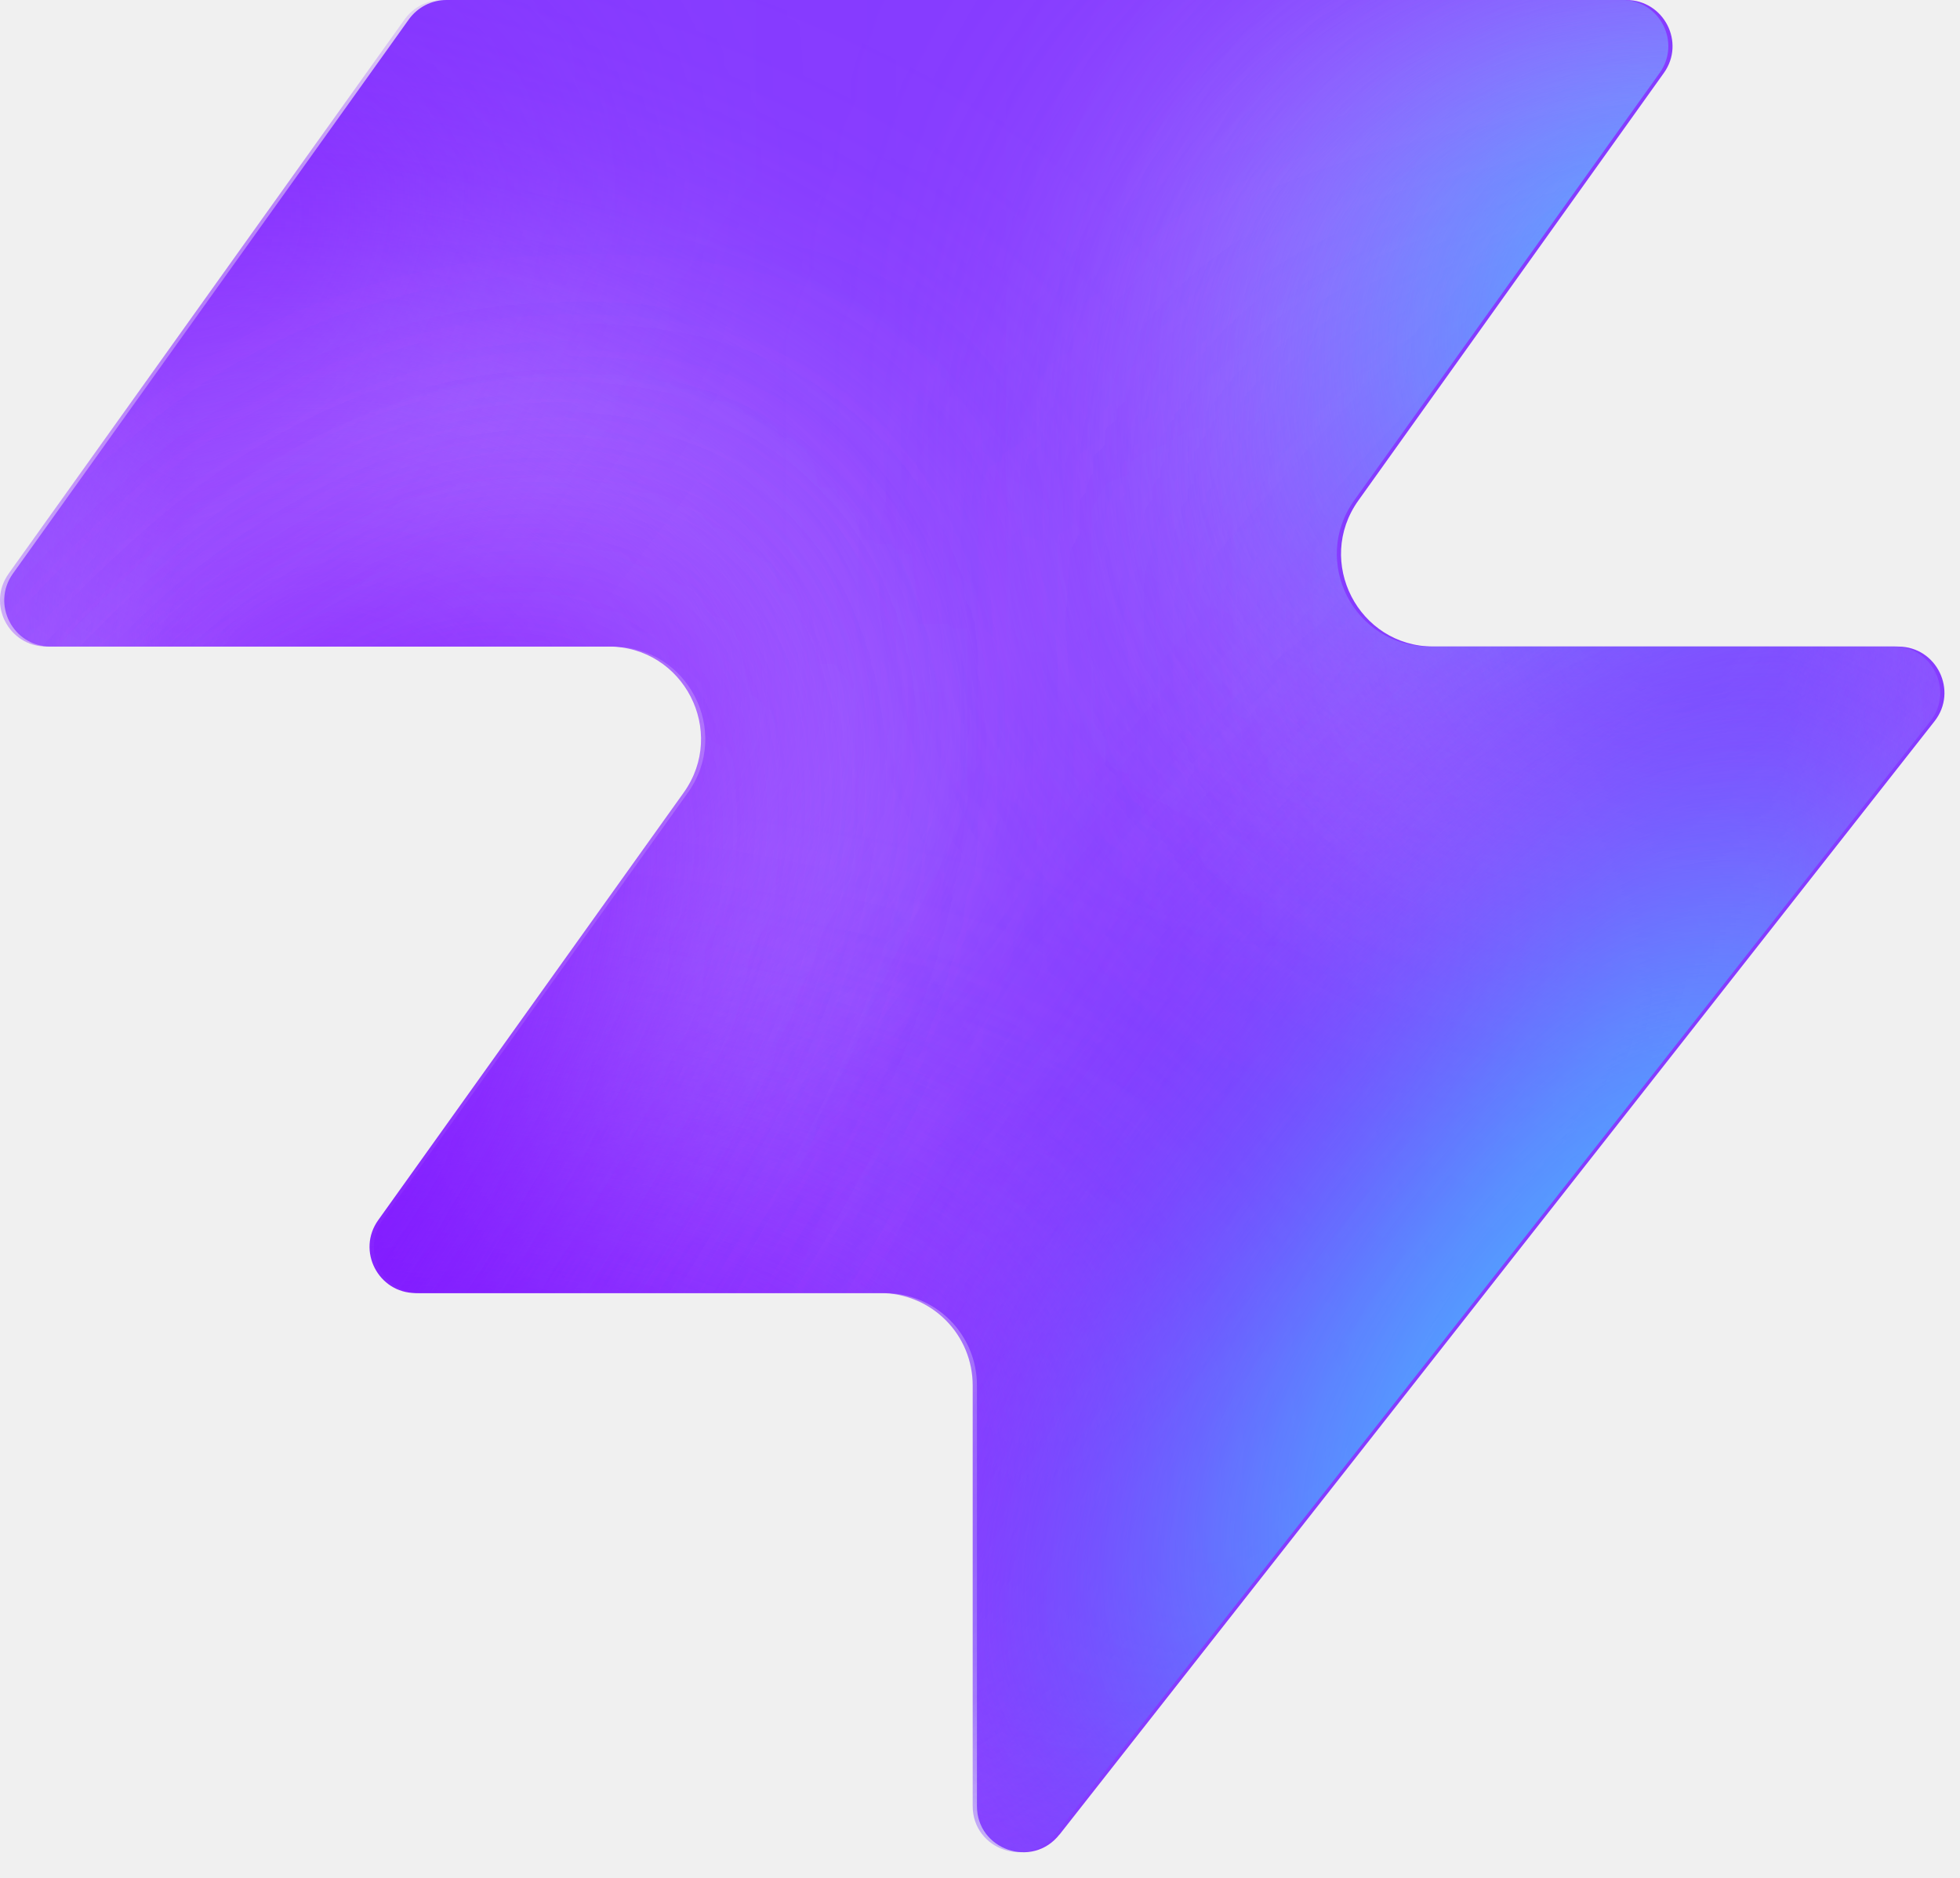
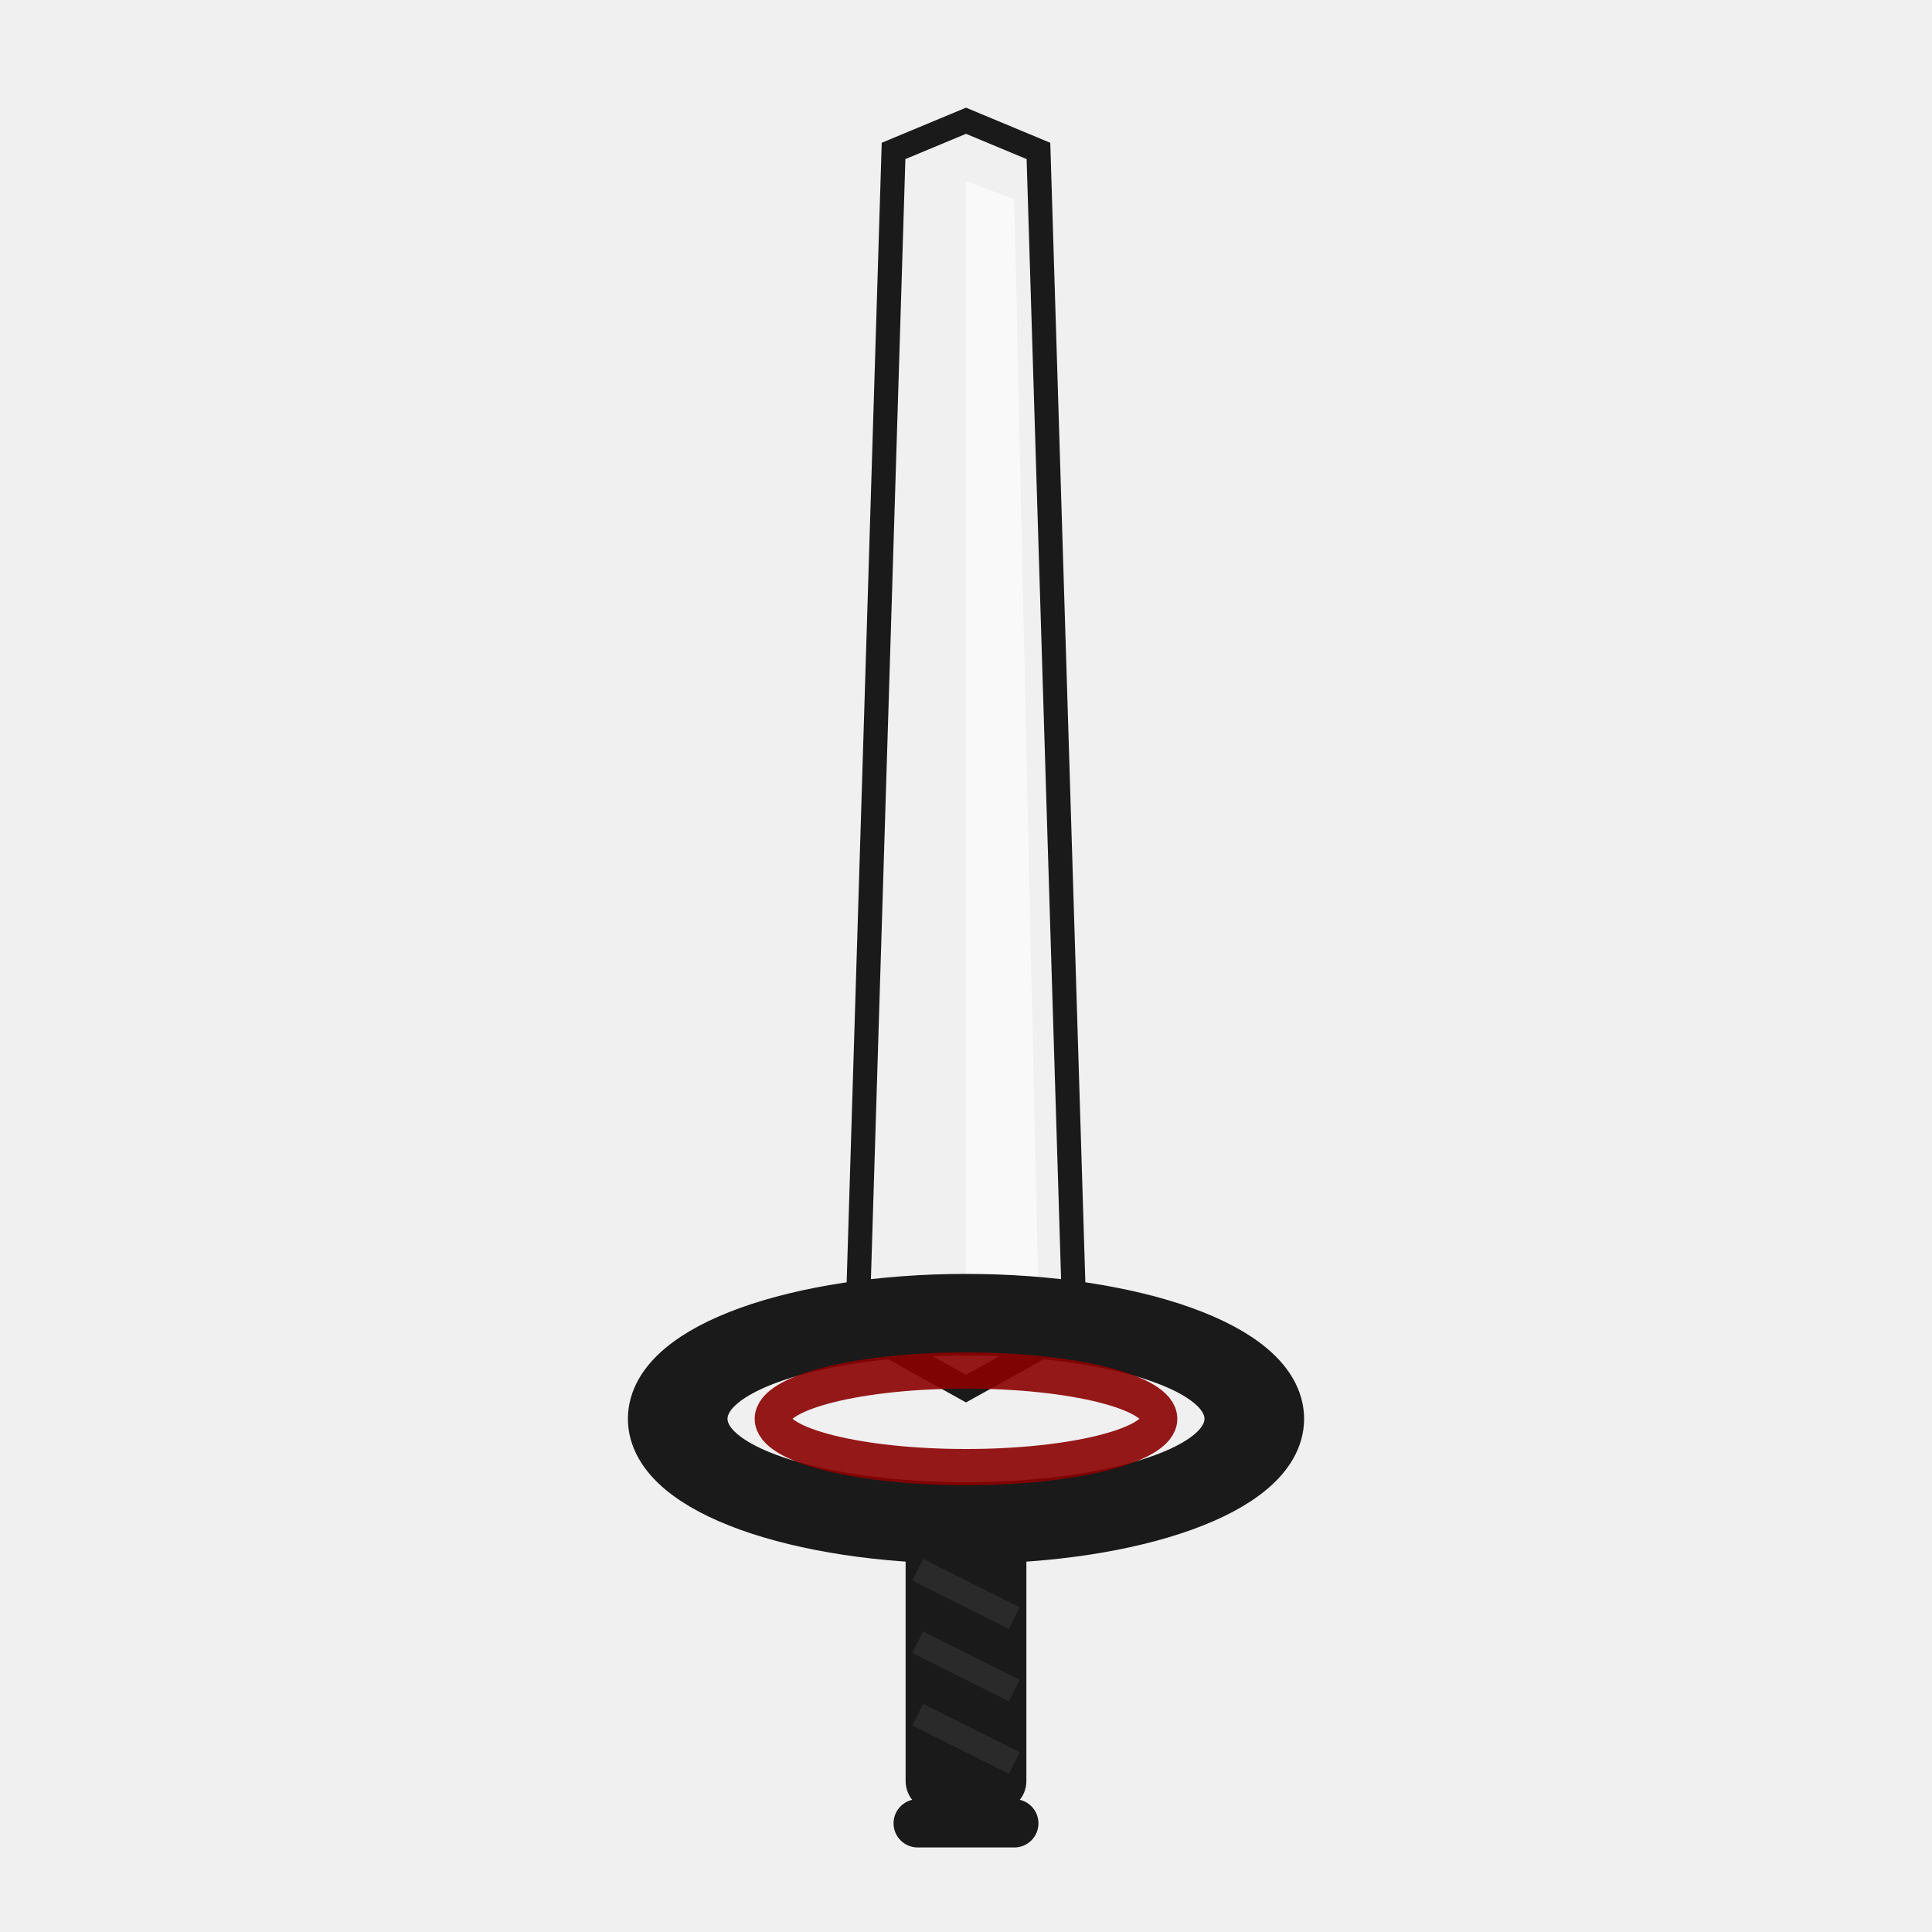
- <svg xmlns="http://www.w3.org/2000/svg" width="48" height="46" fill="none" viewBox="0 0 48 46">
-   <path fill="#863bff" d="M25.946 44.938c-.664.845-2.021.375-2.021-.698V33.937a2.26 2.26 0 0 0-2.262-2.262H10.287c-.92 0-1.456-1.04-.92-1.788l7.48-10.471c1.07-1.497 0-3.578-1.842-3.578H1.237c-.92 0-1.456-1.04-.92-1.788L10.013.474c.214-.297.556-.474.92-.474h28.894c.92 0 1.456 1.04.92 1.788l-7.48 10.471c-1.07 1.498 0 3.579 1.842 3.579h11.377c.943 0 1.473 1.088.89 1.83L25.947 44.94z" style="fill:#863bff;fill:color(display-p3 .525 .23 1);fill-opacity:1" />
-   <mask id="a" width="48" height="46" x="0" y="0" maskUnits="userSpaceOnUse" style="mask-type:alpha">
-     <path fill="#000" d="M25.842 44.938c-.664.844-2.021.375-2.021-.698V33.937a2.26 2.26 0 0 0-2.262-2.262H10.183c-.92 0-1.456-1.04-.92-1.788l7.48-10.471c1.07-1.498 0-3.579-1.842-3.579H1.133c-.92 0-1.456-1.04-.92-1.787L9.91.473c.214-.297.556-.474.92-.474h28.894c.92 0 1.456 1.04.92 1.788l-7.48 10.471c-1.07 1.498 0 3.578 1.842 3.578h11.377c.943 0 1.473 1.088.89 1.832L25.843 44.94z" style="fill:#000;fill-opacity:1" />
-   </mask>
-   <g mask="url(#a)">
-     <g filter="url(#b)">
-       <ellipse cx="5.508" cy="14.704" fill="#ede6ff" rx="5.508" ry="14.704" style="fill:#ede6ff;fill:color(display-p3 .927 .903 1);fill-opacity:1" transform="matrix(.00324 1 1 -.00324 -4.47 31.516)" />
-     </g>
-     <g filter="url(#c)">
-       <ellipse cx="10.399" cy="29.851" fill="#ede6ff" rx="10.399" ry="29.851" style="fill:#ede6ff;fill:color(display-p3 .927 .903 1);fill-opacity:1" transform="matrix(.00324 1 1 -.00324 -39.328 7.883)" />
-     </g>
-     <g filter="url(#d)">
-       <ellipse cx="5.508" cy="30.487" fill="#7e14ff" rx="5.508" ry="30.487" style="fill:#7e14ff;fill:color(display-p3 .492 .077 1);fill-opacity:1" transform="rotate(89.814 -25.913 -14.639)scale(1 -1)" />
-     </g>
-     <g filter="url(#e)">
-       <ellipse cx="5.508" cy="30.599" fill="#7e14ff" rx="5.508" ry="30.599" style="fill:#7e14ff;fill:color(display-p3 .492 .077 1);fill-opacity:1" transform="rotate(89.814 -32.644 -3.334)scale(1 -1)" />
-     </g>
-     <g filter="url(#f)">
-       <ellipse cx="5.508" cy="30.599" fill="#7e14ff" rx="5.508" ry="30.599" style="fill:#7e14ff;fill:color(display-p3 .492 .077 1);fill-opacity:1" transform="matrix(.00324 1 1 -.00324 -34.34 30.47)" />
-     </g>
-     <g filter="url(#g)">
-       <ellipse cx="14.072" cy="22.078" fill="#ede6ff" rx="14.072" ry="22.078" style="fill:#ede6ff;fill:color(display-p3 .927 .903 1);fill-opacity:1" transform="rotate(93.35 24.506 48.493)scale(-1 1)" />
-     </g>
-     <g filter="url(#h)">
-       <ellipse cx="3.47" cy="21.501" fill="#7e14ff" rx="3.47" ry="21.501" style="fill:#7e14ff;fill:color(display-p3 .492 .077 1);fill-opacity:1" transform="rotate(89.009 28.708 47.59)scale(-1 1)" />
-     </g>
-     <g filter="url(#i)">
-       <ellipse cx="3.47" cy="21.501" fill="#7e14ff" rx="3.47" ry="21.501" style="fill:#7e14ff;fill:color(display-p3 .492 .077 1);fill-opacity:1" transform="rotate(89.009 28.708 47.59)scale(-1 1)" />
-     </g>
-     <g filter="url(#j)">
-       <ellipse cx=".387" cy="8.972" fill="#7e14ff" rx="4.407" ry="29.108" style="fill:#7e14ff;fill:color(display-p3 .492 .077 1);fill-opacity:1" transform="rotate(39.51 .387 8.972)" />
-     </g>
-     <g filter="url(#k)">
-       <ellipse cx="47.523" cy="-6.092" fill="#7e14ff" rx="4.407" ry="29.108" style="fill:#7e14ff;fill:color(display-p3 .492 .077 1);fill-opacity:1" transform="rotate(37.892 47.523 -6.092)" />
-     </g>
-     <g filter="url(#l)">
-       <ellipse cx="41.412" cy="6.333" fill="#47bfff" rx="5.971" ry="9.665" style="fill:#47bfff;fill:color(display-p3 .28 .748 1);fill-opacity:1" transform="rotate(37.892 41.412 6.333)" />
-     </g>
-     <g filter="url(#m)">
-       <ellipse cx="-1.879" cy="38.332" fill="#7e14ff" rx="4.407" ry="29.108" style="fill:#7e14ff;fill:color(display-p3 .492 .077 1);fill-opacity:1" transform="rotate(37.892 -1.88 38.332)" />
-     </g>
-     <g filter="url(#n)">
-       <ellipse cx="-1.879" cy="38.332" fill="#7e14ff" rx="4.407" ry="29.108" style="fill:#7e14ff;fill:color(display-p3 .492 .077 1);fill-opacity:1" transform="rotate(37.892 -1.88 38.332)" />
-     </g>
-     <g filter="url(#o)">
-       <ellipse cx="35.651" cy="29.907" fill="#7e14ff" rx="4.407" ry="29.108" style="fill:#7e14ff;fill:color(display-p3 .492 .077 1);fill-opacity:1" transform="rotate(37.892 35.651 29.907)" />
-     </g>
-     <g filter="url(#p)">
-       <ellipse cx="38.418" cy="32.4" fill="#47bfff" rx="5.971" ry="15.297" style="fill:#47bfff;fill:color(display-p3 .28 .748 1);fill-opacity:1" transform="rotate(37.892 38.418 32.4)" />
-     </g>
-   </g>
-   <defs>
-     <filter id="b" width="60.045" height="41.654" x="-19.77" y="16.149" color-interpolation-filters="sRGB" filterUnits="userSpaceOnUse">
-       <feFlood flood-opacity="0" result="BackgroundImageFix" />
-       <feBlend in="SourceGraphic" in2="BackgroundImageFix" result="shape" />
-       <feGaussianBlur result="effect1_foregroundBlur_2002_17158" stdDeviation="7.659" />
-     </filter>
-     <filter id="c" width="90.34" height="51.437" x="-54.613" y="-7.533" color-interpolation-filters="sRGB" filterUnits="userSpaceOnUse">
-       <feFlood flood-opacity="0" result="BackgroundImageFix" />
-       <feBlend in="SourceGraphic" in2="BackgroundImageFix" result="shape" />
-       <feGaussianBlur result="effect1_foregroundBlur_2002_17158" stdDeviation="7.659" />
-     </filter>
-     <filter id="d" width="79.355" height="29.4" x="-49.64" y="2.03" color-interpolation-filters="sRGB" filterUnits="userSpaceOnUse">
-       <feFlood flood-opacity="0" result="BackgroundImageFix" />
-       <feBlend in="SourceGraphic" in2="BackgroundImageFix" result="shape" />
-       <feGaussianBlur result="effect1_foregroundBlur_2002_17158" stdDeviation="4.596" />
-     </filter>
-     <filter id="e" width="79.579" height="29.4" x="-45.045" y="20.029" color-interpolation-filters="sRGB" filterUnits="userSpaceOnUse">
-       <feFlood flood-opacity="0" result="BackgroundImageFix" />
-       <feBlend in="SourceGraphic" in2="BackgroundImageFix" result="shape" />
-       <feGaussianBlur result="effect1_foregroundBlur_2002_17158" stdDeviation="4.596" />
-     </filter>
-     <filter id="f" width="79.579" height="29.4" x="-43.513" y="21.178" color-interpolation-filters="sRGB" filterUnits="userSpaceOnUse">
-       <feFlood flood-opacity="0" result="BackgroundImageFix" />
-       <feBlend in="SourceGraphic" in2="BackgroundImageFix" result="shape" />
-       <feGaussianBlur result="effect1_foregroundBlur_2002_17158" stdDeviation="4.596" />
-     </filter>
-     <filter id="g" width="74.749" height="58.852" x="15.756" y="-17.901" color-interpolation-filters="sRGB" filterUnits="userSpaceOnUse">
-       <feFlood flood-opacity="0" result="BackgroundImageFix" />
-       <feBlend in="SourceGraphic" in2="BackgroundImageFix" result="shape" />
-       <feGaussianBlur result="effect1_foregroundBlur_2002_17158" stdDeviation="7.659" />
-     </filter>
-     <filter id="h" width="61.377" height="25.362" x="23.548" y="2.284" color-interpolation-filters="sRGB" filterUnits="userSpaceOnUse">
-       <feFlood flood-opacity="0" result="BackgroundImageFix" />
-       <feBlend in="SourceGraphic" in2="BackgroundImageFix" result="shape" />
-       <feGaussianBlur result="effect1_foregroundBlur_2002_17158" stdDeviation="4.596" />
-     </filter>
-     <filter id="i" width="61.377" height="25.362" x="23.548" y="2.284" color-interpolation-filters="sRGB" filterUnits="userSpaceOnUse">
-       <feFlood flood-opacity="0" result="BackgroundImageFix" />
-       <feBlend in="SourceGraphic" in2="BackgroundImageFix" result="shape" />
-       <feGaussianBlur result="effect1_foregroundBlur_2002_17158" stdDeviation="4.596" />
-     </filter>
-     <filter id="j" width="56.045" height="63.649" x="-27.636" y="-22.853" color-interpolation-filters="sRGB" filterUnits="userSpaceOnUse">
-       <feFlood flood-opacity="0" result="BackgroundImageFix" />
-       <feBlend in="SourceGraphic" in2="BackgroundImageFix" result="shape" />
-       <feGaussianBlur result="effect1_foregroundBlur_2002_17158" stdDeviation="4.596" />
-     </filter>
-     <filter id="k" width="54.814" height="64.646" x="20.116" y="-38.415" color-interpolation-filters="sRGB" filterUnits="userSpaceOnUse">
-       <feFlood flood-opacity="0" result="BackgroundImageFix" />
-       <feBlend in="SourceGraphic" in2="BackgroundImageFix" result="shape" />
-       <feGaussianBlur result="effect1_foregroundBlur_2002_17158" stdDeviation="4.596" />
-     </filter>
-     <filter id="l" width="33.541" height="35.313" x="24.641" y="-11.323" color-interpolation-filters="sRGB" filterUnits="userSpaceOnUse">
-       <feFlood flood-opacity="0" result="BackgroundImageFix" />
-       <feBlend in="SourceGraphic" in2="BackgroundImageFix" result="shape" />
-       <feGaussianBlur result="effect1_foregroundBlur_2002_17158" stdDeviation="4.596" />
-     </filter>
-     <filter id="m" width="54.814" height="64.646" x="-29.286" y="6.009" color-interpolation-filters="sRGB" filterUnits="userSpaceOnUse">
-       <feFlood flood-opacity="0" result="BackgroundImageFix" />
-       <feBlend in="SourceGraphic" in2="BackgroundImageFix" result="shape" />
-       <feGaussianBlur result="effect1_foregroundBlur_2002_17158" stdDeviation="4.596" />
-     </filter>
-     <filter id="n" width="54.814" height="64.646" x="-29.286" y="6.009" color-interpolation-filters="sRGB" filterUnits="userSpaceOnUse">
-       <feFlood flood-opacity="0" result="BackgroundImageFix" />
-       <feBlend in="SourceGraphic" in2="BackgroundImageFix" result="shape" />
-       <feGaussianBlur result="effect1_foregroundBlur_2002_17158" stdDeviation="4.596" />
-     </filter>
-     <filter id="o" width="54.814" height="64.646" x="8.244" y="-2.416" color-interpolation-filters="sRGB" filterUnits="userSpaceOnUse">
-       <feFlood flood-opacity="0" result="BackgroundImageFix" />
-       <feBlend in="SourceGraphic" in2="BackgroundImageFix" result="shape" />
-       <feGaussianBlur result="effect1_foregroundBlur_2002_17158" stdDeviation="4.596" />
-     </filter>
-     <filter id="p" width="39.409" height="43.623" x="18.713" y="10.588" color-interpolation-filters="sRGB" filterUnits="userSpaceOnUse">
-       <feFlood flood-opacity="0" result="BackgroundImageFix" />
-       <feBlend in="SourceGraphic" in2="BackgroundImageFix" result="shape" />
-       <feGaussianBlur result="effect1_foregroundBlur_2002_17158" stdDeviation="4.596" />
-     </filter>
-   </defs>
+ <svg xmlns="http://www.w3.org/2000/svg" viewBox="0 0 32 32" width="32" height="32">
+   <path d="M16 2 L17.2 2.5 L17.8 22 L16 23 L14.2 22 L14.8 2.5 Z" fill="#f0f0f0" stroke="#1a1a1a" stroke-width="0.4" />
+   <path d="M16 3 L16.8 3.3 L17.2 21.5 L16 22.3 Z" fill="#ffffff" opacity="0.6" />
+   <ellipse cx="16" cy="23.5" rx="5" ry="1.8" fill="none" stroke="#1a1a1a" stroke-width="1.2" />
+   <ellipse cx="16" cy="23.5" rx="4.2" ry="1.3" fill="none" stroke="#1a1a1a" stroke-width="0.5" />
+   <ellipse cx="16" cy="23.5" rx="3.2" ry="0.8" fill="none" stroke="#8b0000" stroke-width="0.6" opacity="0.9" />
+   <rect x="15" y="25" width="2" height="5" rx="0.5" fill="#1a1a1a" />
+   <line x1="15.2" y1="26" x2="16.8" y2="26.8" stroke="#2a2a2a" stroke-width="0.4" />
+   <line x1="15.2" y1="27.2" x2="16.8" y2="28" stroke="#2a2a2a" stroke-width="0.4" />
+   <line x1="15.2" y1="28.4" x2="16.8" y2="29.2" stroke="#2a2a2a" stroke-width="0.4" />
+   <rect x="14.8" y="29.8" width="2.4" height="0.8" rx="0.4" fill="#1a1a1a" />
</svg>
